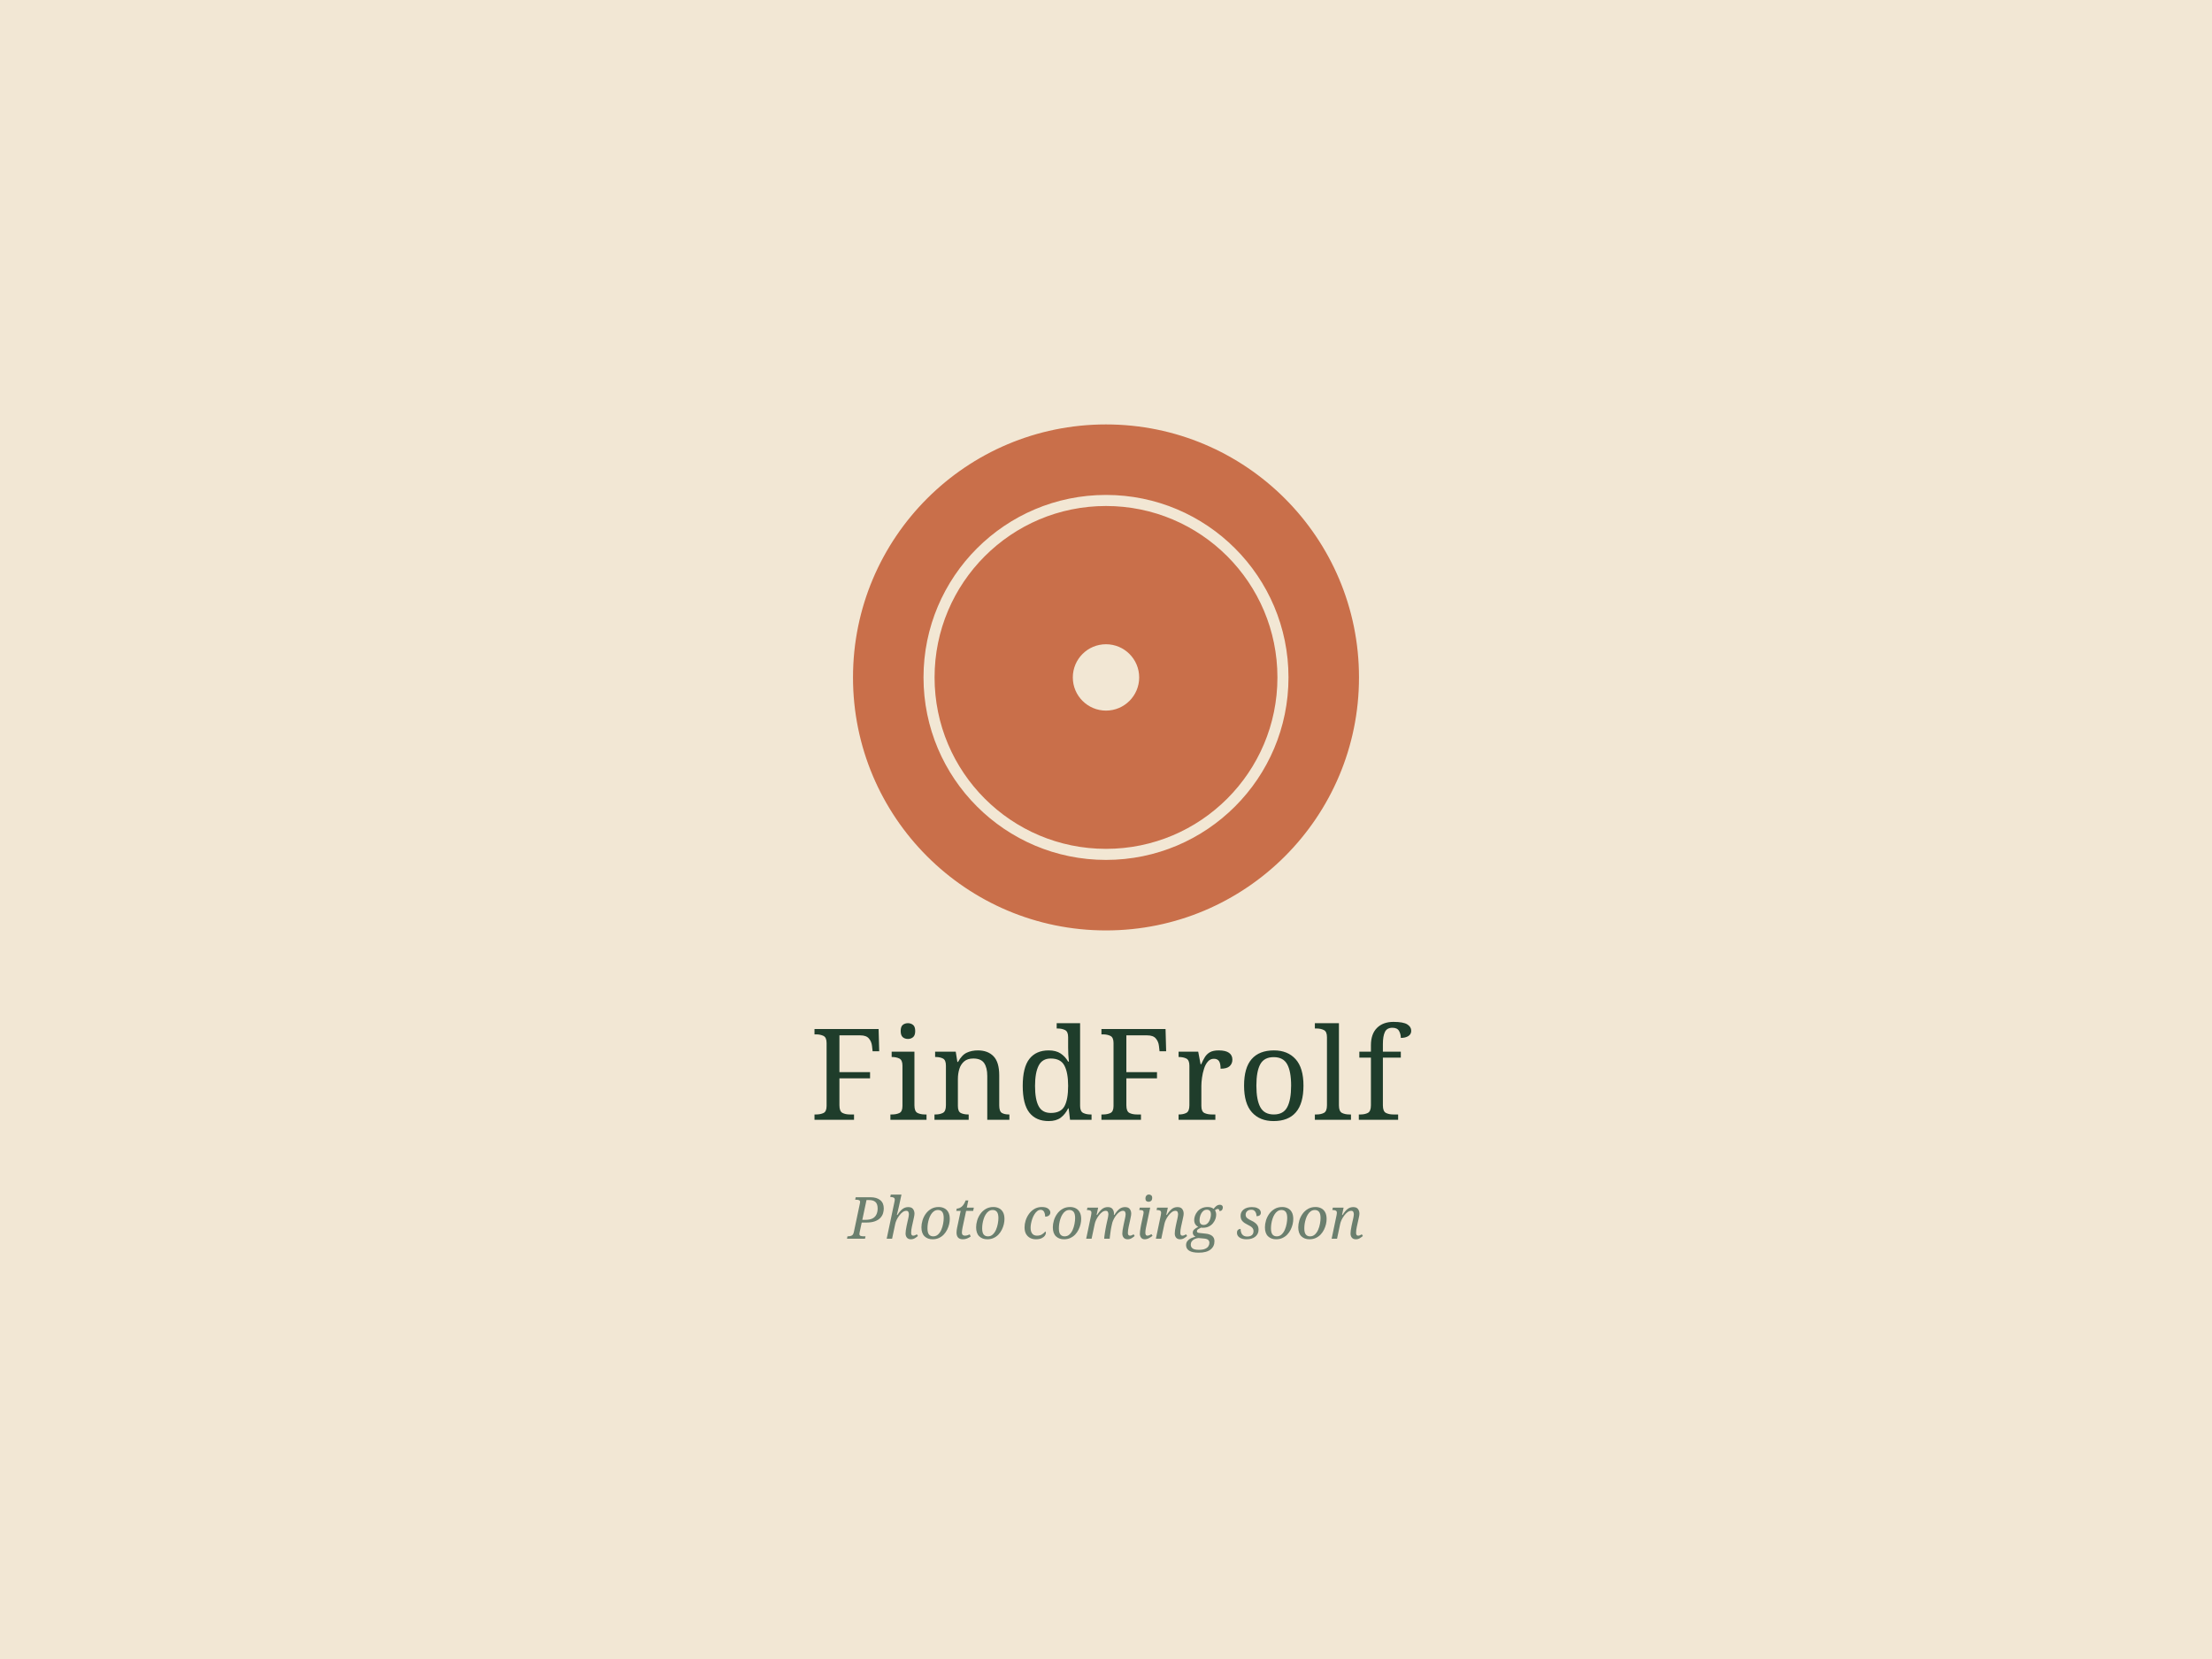
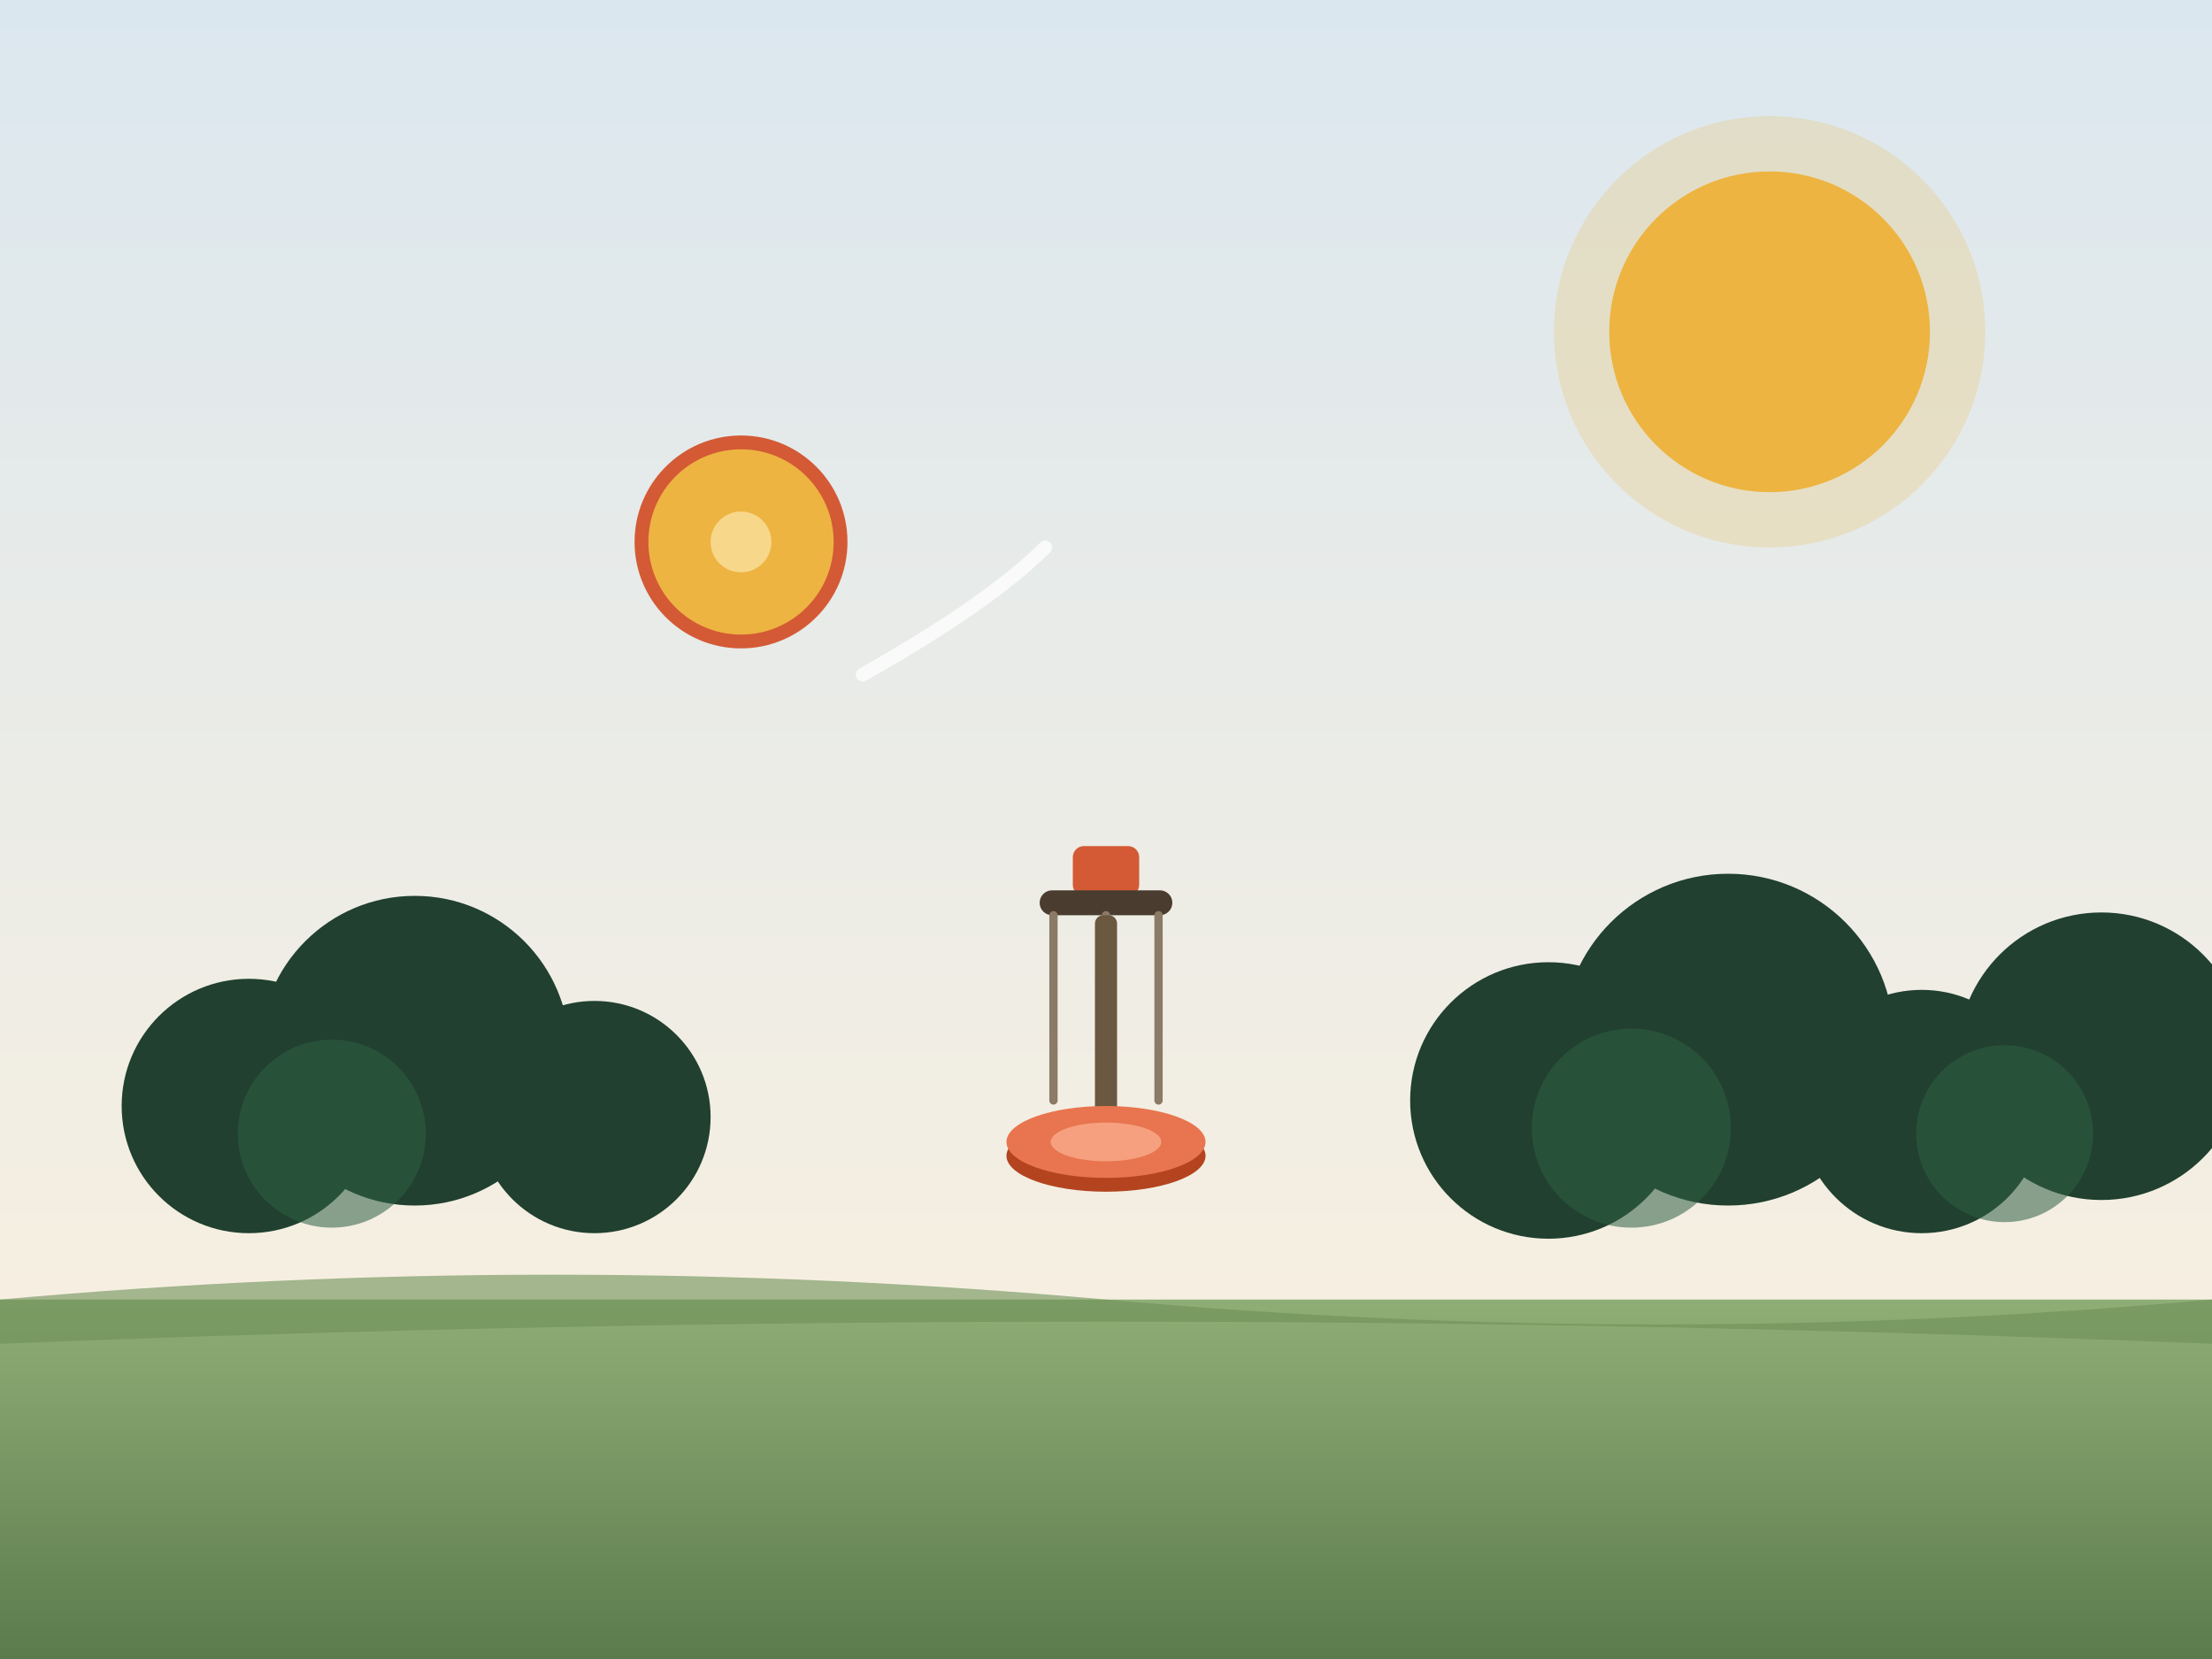
- <svg xmlns="http://www.w3.org/2000/svg" viewBox="0 0 800 600">
-   <rect width="800" height="600" fill="#f2e7d4" />
-   <circle cx="400" cy="245" r="95" fill="#C96F4A" />
-   <circle cx="400" cy="245" r="95" fill="none" stroke="#f2e7d4" stroke-width="7" />
-   <circle cx="400" cy="245" r="64" fill="none" stroke="#f2e7d4" stroke-width="4" />
-   <circle cx="400" cy="245" r="12" fill="#f2e7d4" />
-   <text x="400" y="405" text-anchor="middle" font-family="Georgia, serif" font-size="46" fill="#1F3D2B" letter-spacing="1">FindFrolf</text>
-   <text x="400" y="448" text-anchor="middle" font-family="Georgia, serif" font-size="21" fill="#6B7F6E" font-style="italic">Photo coming soon</text>
+ <svg xmlns="http://www.w3.org/2000/svg" viewBox="0 0 800 600" role="img" aria-label="Disc golf course illustration">
+   <defs>
+     <linearGradient id="sky" x1="0" y1="0" x2="0" y2="1">
+       <stop offset="0" stop-color="#dbe7ef" />
+       <stop offset="1" stop-color="#f6efe1" />
+     </linearGradient>
+     <linearGradient id="fairway" x1="0" y1="0" x2="0" y2="1">
+       <stop offset="0" stop-color="#8fae76" />
+       <stop offset="1" stop-color="#5c7b4d" />
+     </linearGradient>
+   </defs>
+   <rect width="800" height="470" fill="url(#sky)" />
+   <circle cx="640" cy="120" r="58" fill="#edb441" />
+   <circle cx="640" cy="120" r="78" fill="#edb441" opacity="0.22" />
+   <g fill="#21402f">
+     <circle cx="90" cy="400" r="46" />
+     <circle cx="150" cy="380" r="56" />
+     <circle cx="215" cy="404" r="42" />
+     <circle cx="560" cy="398" r="50" />
+     <circle cx="625" cy="376" r="60" />
+     <circle cx="695" cy="402" r="44" />
+     <circle cx="760" cy="382" r="52" />
+   </g>
+   <g fill="#2e5e43" opacity="0.55">
+     <circle cx="120" cy="410" r="34" />
+     <circle cx="590" cy="408" r="36" />
+     <circle cx="725" cy="410" r="32" />
+   </g>
+   <path d="M0 470 L800 470 L800 600 L0 600 Z" fill="url(#fairway)" />
+   <path d="M0 470 Q 200 452 400 470 T 800 470 L800 486 Q 400 470 0 486 Z" fill="#6d8f57" opacity="0.6" />
+   <g>
+     <circle cx="268" cy="196" r="36" fill="#edb441" />
+     <circle cx="268" cy="196" r="36" fill="none" stroke="#d35a35" stroke-width="5" />
+     <circle cx="268" cy="196" r="11" fill="#f7d78a" />
+     <path d="M312 244 q 46 -26 66 -46" stroke="#ffffff" stroke-width="5" fill="none" stroke-linecap="round" opacity="0.75" />
+   </g>
+   <g>
+     <rect x="388" y="306" width="24" height="18" rx="4" fill="#d35a35" />
+     <rect x="376" y="322" width="48" height="9" rx="4.5" fill="#4a3d2f" />
+     <g stroke="#8a7a66" stroke-width="3" stroke-linecap="round">
+       <line x1="381" y1="331" x2="381" y2="398" />
+       <line x1="400" y1="331" x2="400" y2="398" />
+       <line x1="419" y1="331" x2="419" y2="398" />
+     </g>
+     <rect x="396" y="331" width="8" height="96" rx="3" fill="#6b5840" />
+     <ellipse cx="400" cy="418" rx="36" ry="13" fill="#b3441f" />
+     <ellipse cx="400" cy="413" rx="36" ry="13" fill="#e8754f" />
+     <ellipse cx="400" cy="413" rx="20" ry="7" fill="#f6a07f" />
+   </g>
</svg>
